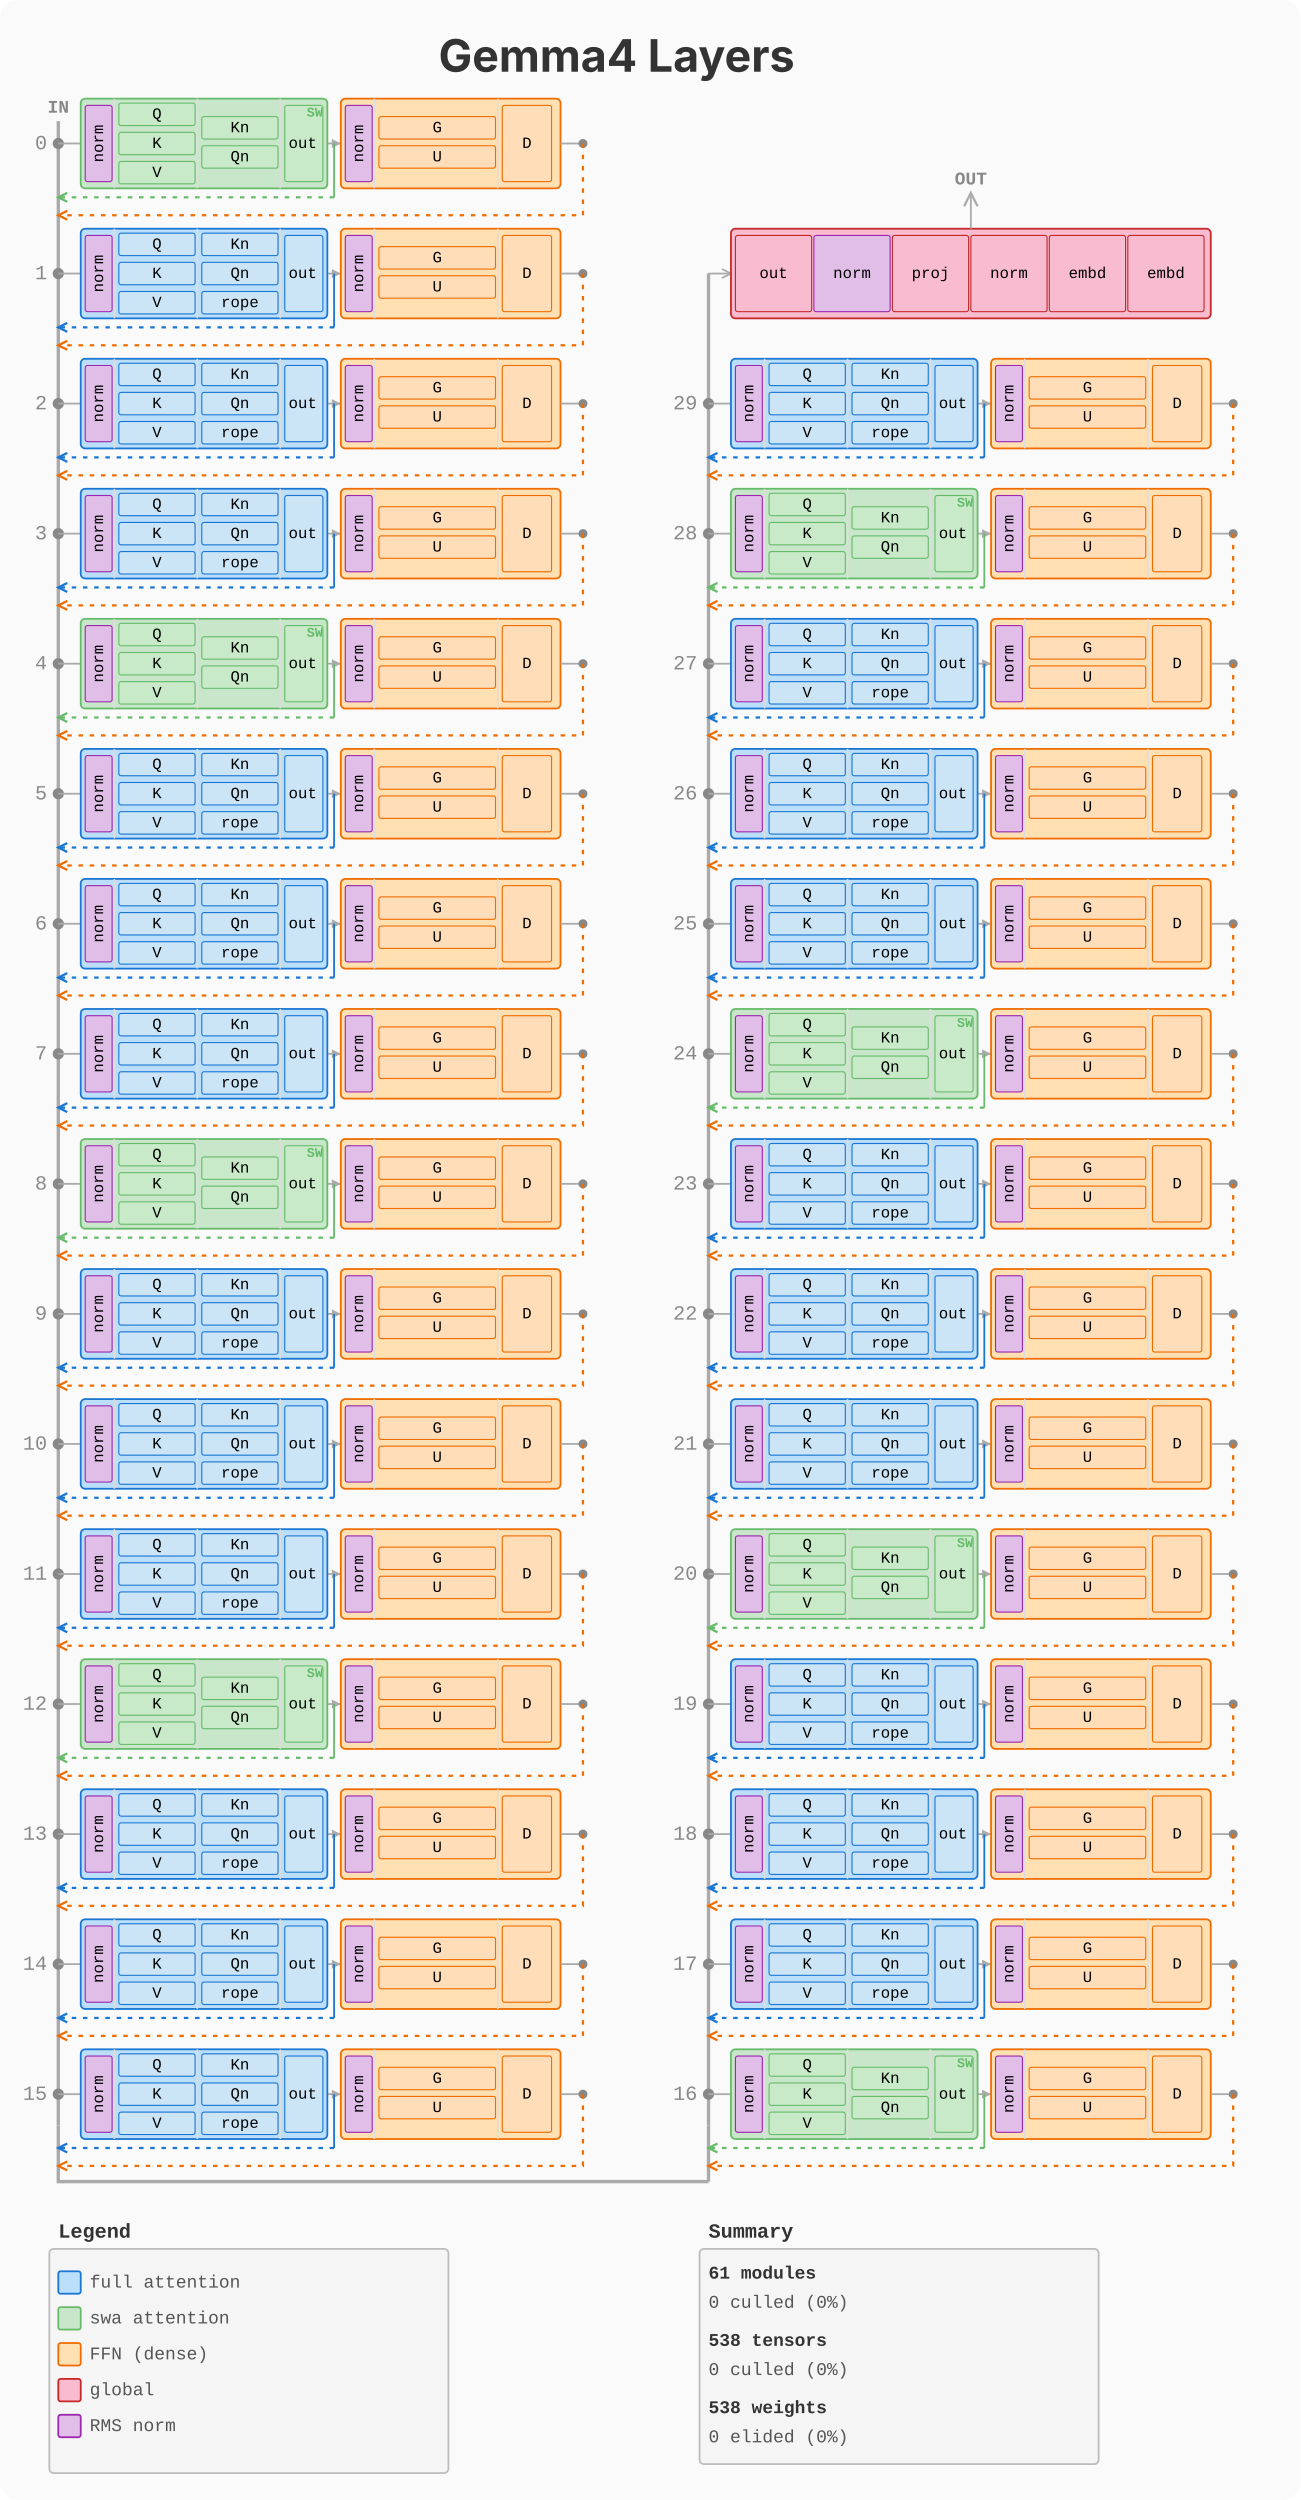
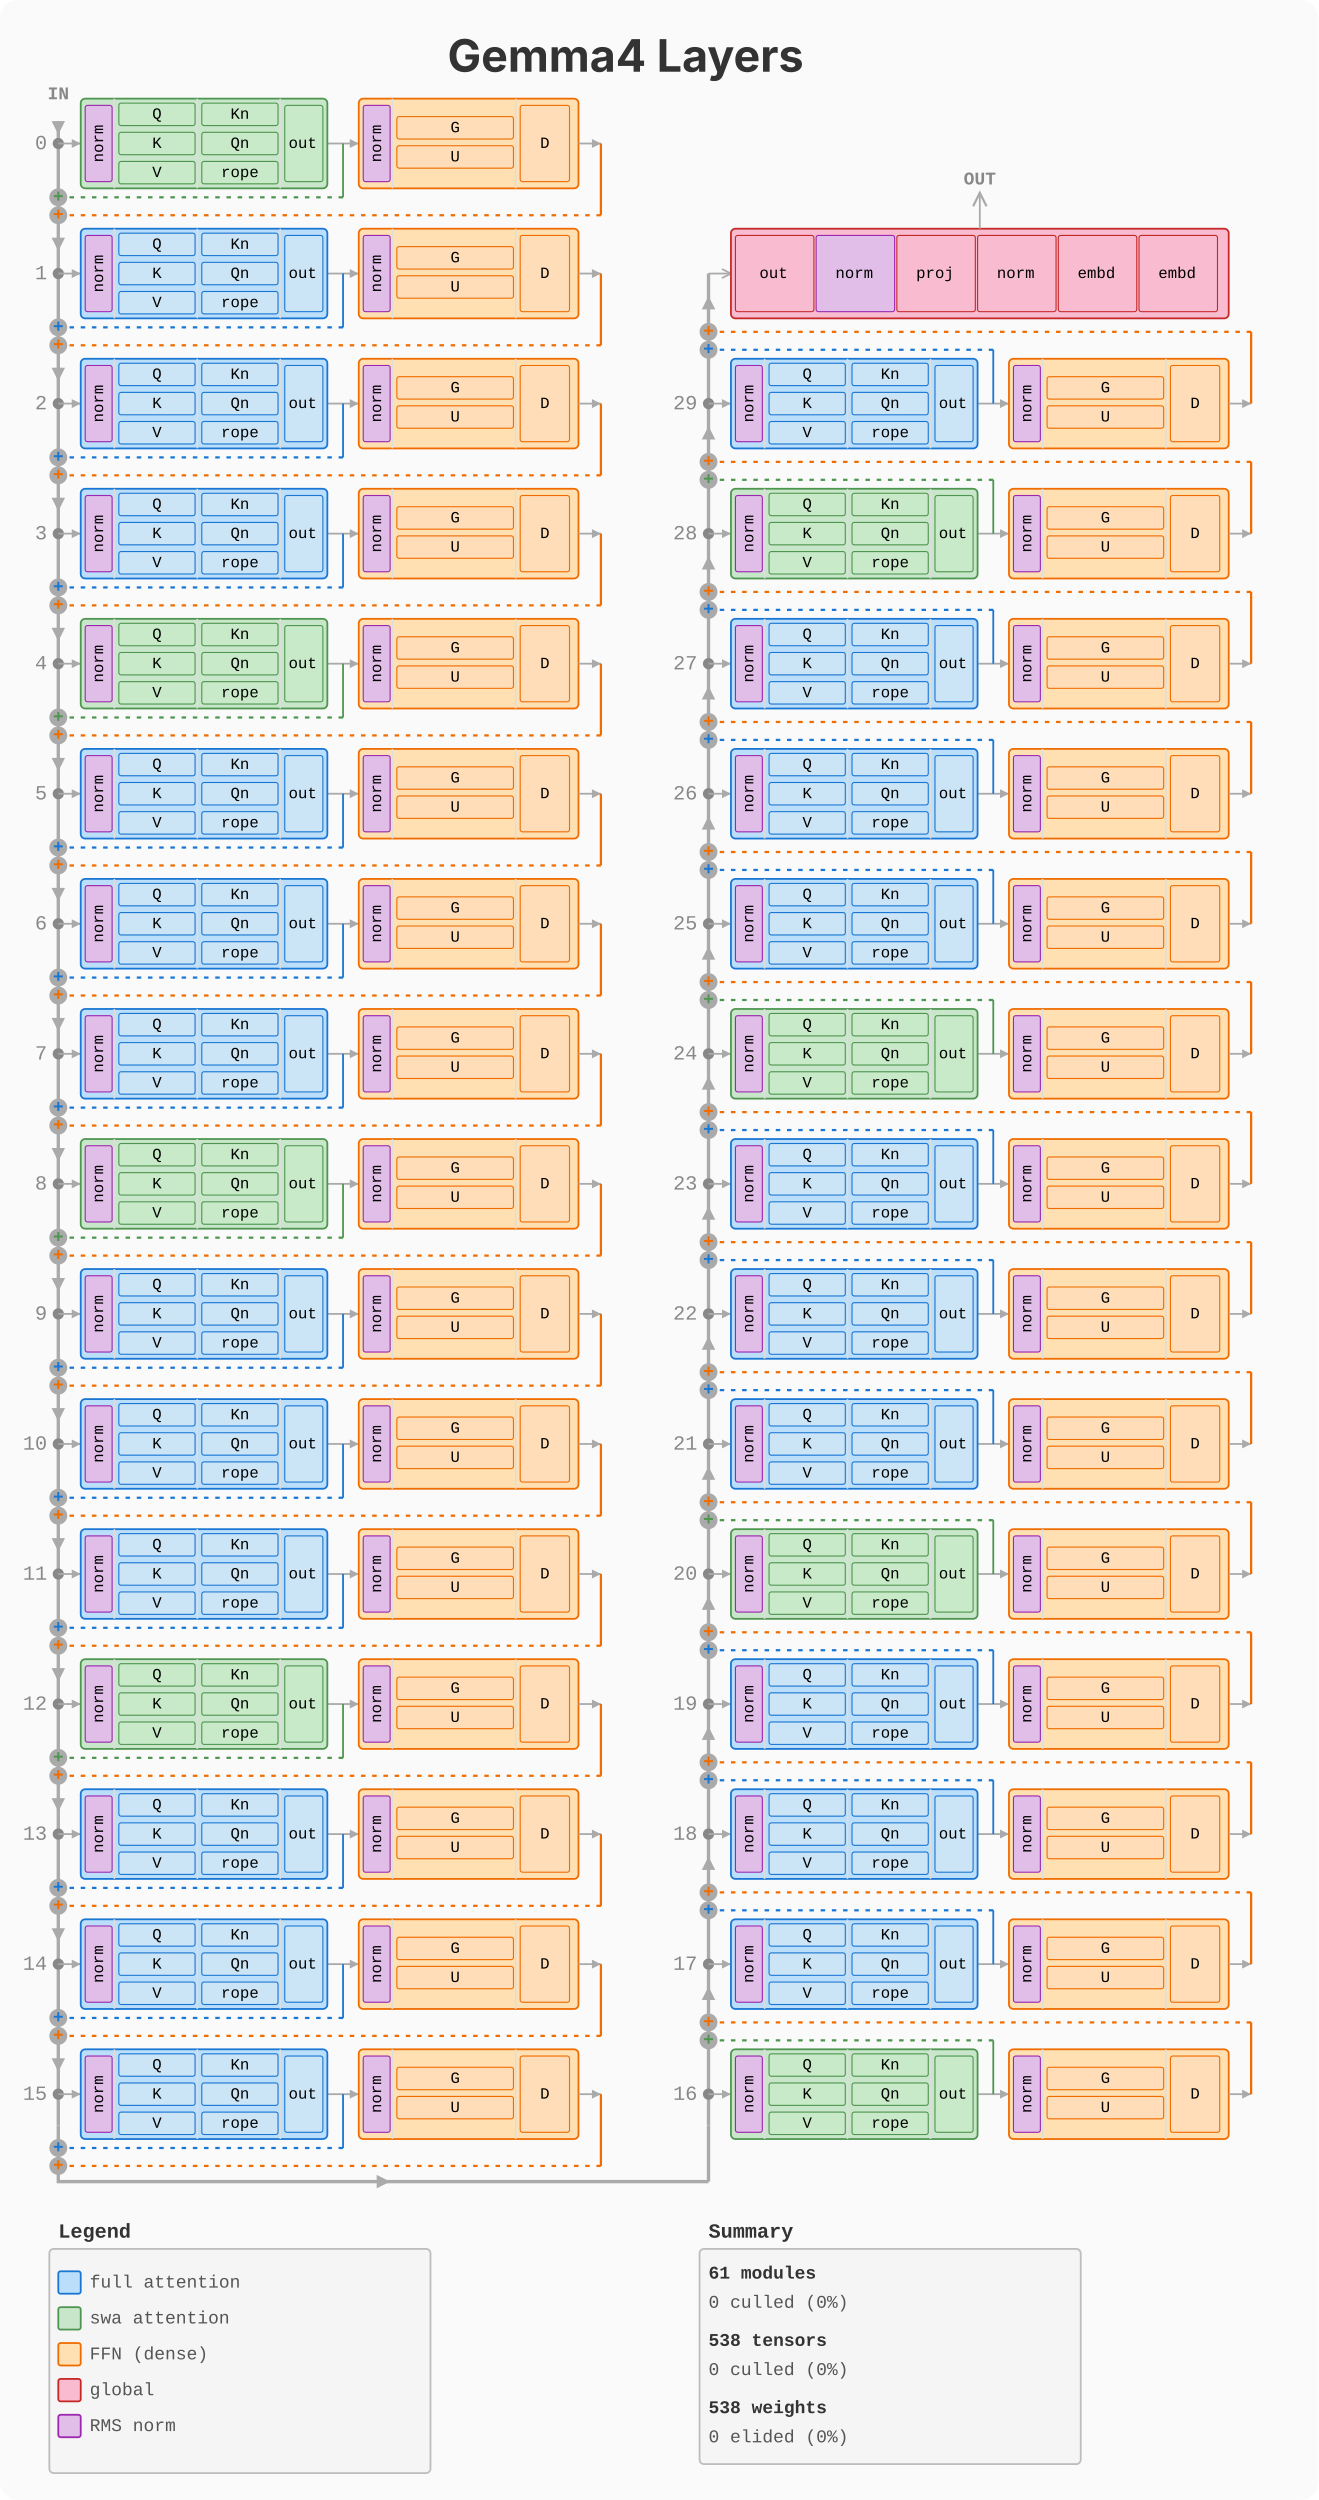
- <svg xmlns="http://www.w3.org/2000/svg" viewBox="0 0 580 1115">
+ <svg xmlns="http://www.w3.org/2000/svg" viewBox="0 0 588 1115">
  <style>
  text { font-family: 'Courier New', monospace; }
  .title { font-size: 20px; font-weight: bold; fill: #333333; font-family: system-ui, -apple-system, sans-serif; }
  .hdr   { font-size: 9px; font-weight: bold; fill: #333333; text-anchor: middle; dominant-baseline: middle; }
  .lbl   { font-size: 9px; fill: #888888; text-anchor: end; dominant-baseline: middle; }
  .tlbl  { font-size: 7px; fill: #000000; text-anchor: middle; dominant-baseline: middle; }
  .io    { font-size: 8px; font-weight: bold; fill: #888888; text-anchor: middle; dominant-baseline: middle; }
  .gtxt  { font-size: 9px; text-anchor: middle; dominant-baseline: middle; }
  .ltxt  { font-size: 8px; fill: #555555; dominant-baseline: middle; }
  .shdr  { font-size: 8px; font-weight: bold; fill: #333333; dominant-baseline: middle; }
  .etxt  { font-size: 6px; fill: #999999; text-anchor: middle; dominant-baseline: hanging; }
</style>
  <defs>
    <linearGradient id="zm_full_attention" x1="0" y1="0" x2="0" y2="1">
      <stop offset="0%%" stop-color="#e3f2fd" />
      <stop offset="100%%" stop-color="#bbdefb" />
    </linearGradient>
    <linearGradient id="zm_swa" x1="0" y1="0" x2="0" y2="1">
      <stop offset="0%%" stop-color="#e8f5e9" />
      <stop offset="100%%" stop-color="#c8e6c9" />
    </linearGradient>
    <linearGradient id="zm_recurrent" x1="0" y1="0" x2="0" y2="1">
      <stop offset="0%%" stop-color="#e8f5e9" />
      <stop offset="100%%" stop-color="#c8e6c9" />
    </linearGradient>
    <linearGradient id="zm_ffn" x1="0" y1="0" x2="0" y2="1">
      <stop offset="0%%" stop-color="#fff3e0" />
      <stop offset="100%%" stop-color="#ffe0b2" />
    </linearGradient>
    <linearGradient id="zm_global" x1="0" y1="0" x2="0" y2="1">
      <stop offset="0%%" stop-color="#fce4ec" />
      <stop offset="100%%" stop-color="#f8bbd0" />
    </linearGradient>
    <symbol id="blk-full_attention" overflow="visible">
      <rect x="0" y="0" width="110" height="40" fill="url(#zm_full_attention)" stroke="#1976D2" stroke-width="0.8" rx="2" />
      <rect x="2" y="3" width="12" height="34" fill="#e1bee7" stroke="#9C27B0" stroke-width="0.5" rx="1" />
      <text class="tlbl" x="8" y="20" transform="rotate(-90,8,20)">norm</text>
      <line x1="15" y1="0" x2="15" y2="40" stroke="#DDDDDD" stroke-width="0.7" />
      <rect x="17" y="2" width="34" height="10" fill="#cce5f6" stroke="#1976D2" stroke-width="0.5" rx="1" />
      <text class="tlbl" x="34" y="7">Q</text>
      <rect x="17" y="15" width="34" height="10" fill="#cce5f6" stroke="#1976D2" stroke-width="0.5" rx="1" />
      <text class="tlbl" x="34" y="20">K</text>
      <rect x="17" y="28" width="34" height="10" fill="#cce5f6" stroke="#1976D2" stroke-width="0.5" rx="1" />
      <text class="tlbl" x="34" y="33">V</text>
      <line x1="52" y1="0" x2="52" y2="40" stroke="#DDDDDD" stroke-width="0.7" />
      <rect x="54" y="2" width="34" height="10" fill="#cce5f6" stroke="#1976D2" stroke-width="0.5" rx="1" />
      <text class="tlbl" x="71" y="7">Kn</text>
      <rect x="54" y="15" width="34" height="10" fill="#cce5f6" stroke="#1976D2" stroke-width="0.5" rx="1" />
      <text class="tlbl" x="71" y="20">Qn</text>
      <rect x="54" y="28" width="34" height="10" fill="#cce5f6" stroke="#1976D2" stroke-width="0.5" rx="1" />
      <text class="tlbl" x="71" y="33">rope</text>
      <line x1="89" y1="0" x2="89" y2="40" stroke="#DDDDDD" stroke-width="0.7" />
      <rect x="91" y="3" width="17" height="34" fill="#cce5f6" stroke="#1976D2" stroke-width="0.5" rx="1" />
      <text class="tlbl" x="99" y="20">out</text>
-       <line x1="113" y1="20" x2="113" y2="44" stroke="#1976D2" stroke-width="0.8" />
-       <path d="M 113,44 L -10,44" fill="none" stroke="#1976D2" stroke-width="1.0" stroke-dasharray="2,3" />
-       <polyline points="-6,42 -10,44 -6,46" fill="none" stroke="#1976D2" stroke-width="1.0" />
+     </symbol>
+     <symbol id="blk-full_attention-desc" overflow="visible">
+       <use href="#blk-full_attention" />
+       <line x1="117" y1="20" x2="117" y2="44" stroke="#1976D2" stroke-width="0.8" />
+       <path d="M 117,44 L -10,44" fill="none" stroke="#1976D2" stroke-width="1.0" stroke-dasharray="2,3" />
+       <circle cx="-10" cy="44" r="4" fill="#AAAAAA" />
+       <text x="-10" y="44" text-anchor="middle" dominant-baseline="central" font-size="8" font-weight="bold" fill="#1976D2">+</text>
+     </symbol>
+     <symbol id="blk-full_attention-asc" overflow="visible">
+       <use href="#blk-full_attention" />
+       <line x1="117" y1="20" x2="117" y2="-4" stroke="#1976D2" stroke-width="0.8" />
+       <path d="M 117,-4 L -10,-4" fill="none" stroke="#1976D2" stroke-width="1.0" stroke-dasharray="2,3" />
+       <circle cx="-10" cy="-4" r="4" fill="#AAAAAA" />
+       <text x="-10" y="-4" text-anchor="middle" dominant-baseline="central" font-size="8" font-weight="bold" fill="#1976D2">+</text>
    </symbol>
    <symbol id="blk-swa_attention" overflow="visible">
-       <rect x="0" y="0" width="110" height="40" fill="url(#zm_swa)" stroke="#66BB6A" stroke-width="0.8" rx="2" />
+       <rect x="0" y="0" width="110" height="40" fill="url(#zm_swa)" stroke="#4E9650" stroke-width="0.8" rx="2" />
      <rect x="2" y="3" width="12" height="34" fill="#e1bee7" stroke="#9C27B0" stroke-width="0.5" rx="1" />
      <text class="tlbl" x="8" y="20" transform="rotate(-90,8,20)">norm</text>
      <line x1="15" y1="0" x2="15" y2="40" stroke="#DDDDDD" stroke-width="0.7" />
-       <rect x="17" y="2" width="34" height="10" fill="#c8eac8" stroke="#66BB6A" stroke-width="0.5" rx="1" />
+       <rect x="17" y="2" width="34" height="10" fill="#c8eac8" stroke="#4E9650" stroke-width="0.5" rx="1" />
      <text class="tlbl" x="34" y="7">Q</text>
-       <rect x="17" y="15" width="34" height="10" fill="#c8eac8" stroke="#66BB6A" stroke-width="0.5" rx="1" />
+       <rect x="17" y="15" width="34" height="10" fill="#c8eac8" stroke="#4E9650" stroke-width="0.5" rx="1" />
      <text class="tlbl" x="34" y="20">K</text>
-       <rect x="17" y="28" width="34" height="10" fill="#c8eac8" stroke="#66BB6A" stroke-width="0.5" rx="1" />
+       <rect x="17" y="28" width="34" height="10" fill="#c8eac8" stroke="#4E9650" stroke-width="0.5" rx="1" />
      <text class="tlbl" x="34" y="33">V</text>
      <line x1="52" y1="0" x2="52" y2="40" stroke="#DDDDDD" stroke-width="0.7" />
-       <rect x="54" y="8" width="34" height="10" fill="#c8eac8" stroke="#66BB6A" stroke-width="0.5" rx="1" />
-       <text class="tlbl" x="71" y="13">Kn</text>
-       <rect x="54" y="21" width="34" height="10" fill="#c8eac8" stroke="#66BB6A" stroke-width="0.5" rx="1" />
-       <text class="tlbl" x="71" y="26">Qn</text>
+       <rect x="54" y="2" width="34" height="10" fill="#c8eac8" stroke="#4E9650" stroke-width="0.5" rx="1" />
+       <text class="tlbl" x="71" y="7">Kn</text>
+       <rect x="54" y="15" width="34" height="10" fill="#c8eac8" stroke="#4E9650" stroke-width="0.5" rx="1" />
+       <text class="tlbl" x="71" y="20">Qn</text>
+       <rect x="54" y="28" width="34" height="10" fill="#c8eac8" stroke="#4E9650" stroke-width="0.5" rx="1" />
+       <text class="tlbl" x="71" y="33">rope</text>
      <line x1="89" y1="0" x2="89" y2="40" stroke="#DDDDDD" stroke-width="0.7" />
-       <rect x="91" y="3" width="17" height="34" fill="#c8eac8" stroke="#66BB6A" stroke-width="0.5" rx="1" />
+       <rect x="91" y="3" width="17" height="34" fill="#c8eac8" stroke="#4E9650" stroke-width="0.5" rx="1" />
      <text class="tlbl" x="99" y="20">out</text>
-       <text x="108" y="8" font-size="6" font-weight="700" fill="#66BB6A" text-anchor="end">SW</text>
-       <line x1="113" y1="20" x2="113" y2="44" stroke="#66BB6A" stroke-width="0.8" />
-       <path d="M 113,44 L -10,44" fill="none" stroke="#66BB6A" stroke-width="1.0" stroke-dasharray="2,3" />
-       <polyline points="-6,42 -10,44 -6,46" fill="none" stroke="#66BB6A" stroke-width="1.0" />
+     </symbol>
+     <symbol id="blk-swa_attention-desc" overflow="visible">
+       <use href="#blk-swa_attention" />
+       <line x1="117" y1="20" x2="117" y2="44" stroke="#4E9650" stroke-width="0.8" />
+       <path d="M 117,44 L -10,44" fill="none" stroke="#4E9650" stroke-width="1.0" stroke-dasharray="2,3" />
+       <circle cx="-10" cy="44" r="4" fill="#AAAAAA" />
+       <text x="-10" y="44" text-anchor="middle" dominant-baseline="central" font-size="8" font-weight="bold" fill="#4E9650">+</text>
+     </symbol>
+     <symbol id="blk-swa_attention-asc" overflow="visible">
+       <use href="#blk-swa_attention" />
+       <line x1="117" y1="20" x2="117" y2="-4" stroke="#4E9650" stroke-width="0.8" />
+       <path d="M 117,-4 L -10,-4" fill="none" stroke="#4E9650" stroke-width="1.0" stroke-dasharray="2,3" />
+       <circle cx="-10" cy="-4" r="4" fill="#AAAAAA" />
+       <text x="-10" y="-4" text-anchor="middle" dominant-baseline="central" font-size="8" font-weight="bold" fill="#4E9650">+</text>
    </symbol>
    <symbol id="ffn-dense" overflow="visible">
      <rect x="0" y="0" width="98" height="40" fill="url(#zm_ffn)" stroke="#EF6C00" stroke-width="0.8" rx="2" />
      <rect x="2" y="3" width="12" height="34" fill="#e1bee7" stroke="#9C27B0" stroke-width="0.5" rx="1" />
      <text class="tlbl" x="8" y="20" transform="rotate(-90,8,20)">norm</text>
      <line x1="15" y1="0" x2="15" y2="40" stroke="#DDDDDD" stroke-width="0.7" />
      <rect x="17" y="8" width="52" height="10" fill="#ffddb8" stroke="#EF6C00" stroke-width="0.5" rx="1" />
      <text class="tlbl" x="43" y="13">G</text>
      <rect x="17" y="21" width="52" height="10" fill="#ffddb8" stroke="#EF6C00" stroke-width="0.5" rx="1" />
      <text class="tlbl" x="43" y="26">U</text>
      <rect x="72" y="3" width="22" height="34" fill="#ffddb8" stroke="#EF6C00" stroke-width="0.5" rx="1" />
      <text class="tlbl" x="83" y="20">D</text>
      <line x1="70" y1="0" x2="70" y2="40" stroke="#DDDDDD" stroke-width="0.7" />
      <line x1="98" y1="20" x2="108" y2="20" stroke="#AAAAAA" stroke-width="0.8" />
-       <circle cx="108" cy="20" r="2" fill="#888888" />
-       <path d="M 108,20 L 108,52 L -126,52" fill="none" stroke="#EF6C00" stroke-width="1.0" stroke-dasharray="2,3" />
-       <polyline points="-122,50 -126,52 -122,54" fill="none" stroke="#EF6C00" stroke-width="1.0" />
+       <polygon points="104,18 108,20 104,22" fill="#AAAAAA" />
+     </symbol>
+     <symbol id="ffn-dense-desc" overflow="visible">
+       <use href="#ffn-dense" />
+       <line x1="108" y1="20" x2="108" y2="52" stroke="#EF6C00" stroke-width="1.0" />
+       <path d="M 108,52 L -134,52" fill="none" stroke="#EF6C00" stroke-width="1.0" stroke-dasharray="2,3" />
+       <circle cx="-134" cy="52" r="4" fill="#AAAAAA" />
+       <text x="-134" y="52" text-anchor="middle" dominant-baseline="central" font-size="8" font-weight="bold" fill="#EF6C00">+</text>
+     </symbol>
+     <symbol id="ffn-dense-asc" overflow="visible">
+       <use href="#ffn-dense" />
+       <line x1="108" y1="20" x2="108" y2="-12" stroke="#EF6C00" stroke-width="1.0" />
+       <path d="M 108,-12 L -134,-12" fill="none" stroke="#EF6C00" stroke-width="1.0" stroke-dasharray="2,3" />
+       <circle cx="-134" cy="-12" r="4" fill="#AAAAAA" />
+       <text x="-134" y="-12" text-anchor="middle" dominant-baseline="central" font-size="8" font-weight="bold" fill="#EF6C00">+</text>
    </symbol>
    <symbol id="row-chrome" overflow="visible">
      <circle cx="26" cy="0" r="2.5" fill="#888888" />
      <line x1="26" y1="0" x2="36" y2="0" stroke="#AAAAAA" stroke-width="0.8" />
-       <line x1="146" y1="0" x2="152" y2="0" stroke="#AAAAAA" stroke-width="0.8" />
-       <polygon points="148,-2 152,0 148,2" fill="#AAAAAA" />
+       <polygon points="32,-2 36,0 32,2" fill="#AAAAAA" />
+       <line x1="146" y1="0" x2="160" y2="0" stroke="#AAAAAA" stroke-width="0.8" />
+       <polygon points="156,-2 160,0 156,2" fill="#AAAAAA" />
    </symbol>
    <symbol id="global-row" overflow="visible">
      <line x1="26" y1="0" x2="36" y2="0" stroke="#AAAAAA" stroke-width="0.8" />
      <polyline points="32,-2 36,0 32,2" fill="none" stroke="#AAAAAA" stroke-width="0.8" />
-       <rect x="36" y="-20" width="214" height="40" fill="url(#zm_global)" stroke="#C62828" stroke-width="0.8" rx="2" />
-       <rect x="38" y="-17" width="34" height="34" fill="#f8bbd0" stroke="#C62828" stroke-width="0.5" rx="1" />
+       <rect x="36" y="-20" width="222" height="40" fill="url(#zm_global)" stroke="#C62828" stroke-width="0.8" rx="2" />
+       <rect x="38" y="-17" width="35" height="34" fill="#f8bbd0" stroke="#C62828" stroke-width="0.5" rx="1" />
      <text class="tlbl" x="55" y="0">out</text>
-       <rect x="73" y="-17" width="34" height="34" fill="#e1bee7" stroke="#9C27B0" stroke-width="0.5" rx="1" />
-       <text class="tlbl" x="90" y="0">norm</text>
-       <rect x="108" y="-17" width="34" height="34" fill="#f8bbd0" stroke="#C62828" stroke-width="0.5" rx="1" />
-       <text class="tlbl" x="125" y="0">proj</text>
-       <rect x="143" y="-17" width="34" height="34" fill="#f8bbd0" stroke="#C62828" stroke-width="0.5" rx="1" />
-       <text class="tlbl" x="160" y="0">norm</text>
-       <rect x="178" y="-17" width="34" height="34" fill="#f8bbd0" stroke="#C62828" stroke-width="0.5" rx="1" />
-       <text class="tlbl" x="195" y="0">embd</text>
-       <rect x="213" y="-17" width="34" height="34" fill="#f8bbd0" stroke="#C62828" stroke-width="0.5" rx="1" />
-       <text class="tlbl" x="230" y="0">embd</text>
-       <line x1="143" y1="-20" x2="143" y2="-36" stroke="#AAAAAA" stroke-width="0.8" />
-       <polyline points="140,-30 143,-36 146,-30" fill="none" stroke="#AAAAAA" stroke-width="1" />
-       <text class="io" x="143" y="-42">OUT</text>
+       <rect x="74" y="-17" width="35" height="34" fill="#e1bee7" stroke="#9C27B0" stroke-width="0.5" rx="1" />
+       <text class="tlbl" x="91" y="0">norm</text>
+       <rect x="110" y="-17" width="35" height="34" fill="#f8bbd0" stroke="#C62828" stroke-width="0.5" rx="1" />
+       <text class="tlbl" x="127" y="0">proj</text>
+       <rect x="146" y="-17" width="35" height="34" fill="#f8bbd0" stroke="#C62828" stroke-width="0.5" rx="1" />
+       <text class="tlbl" x="163" y="0">norm</text>
+       <rect x="182" y="-17" width="35" height="34" fill="#f8bbd0" stroke="#C62828" stroke-width="0.5" rx="1" />
+       <text class="tlbl" x="199" y="0">embd</text>
+       <rect x="218" y="-17" width="35" height="34" fill="#f8bbd0" stroke="#C62828" stroke-width="0.5" rx="1" />
+       <text class="tlbl" x="235" y="0">embd</text>
+       <line x1="147" y1="-20" x2="147" y2="-36" stroke="#AAAAAA" stroke-width="0.8" />
+       <polyline points="144,-30 147,-36 150,-30" fill="none" stroke="#AAAAAA" stroke-width="1" />
+       <text class="io" x="147" y="-42">OUT</text>
    </symbol>
    <symbol id="legend" overflow="visible">
      <text style="font-size:9px;font-weight:bold;fill:#333333;font-family:'Courier New',monospace" x="4" y="-5">Legend</text>
-       <rect width="178" height="100" fill="#f5f5f5" stroke="#bdbdbd" stroke-width="0.8" rx="2" />
+       <rect width="170" height="100" fill="#f5f5f5" stroke="#bdbdbd" stroke-width="0.8" rx="2" />
      <rect x="4" y="10" width="10" height="10" fill="url(#zm_full_attention)" stroke="#1976D2" stroke-width="0.8" rx="1" />
      <text class="ltxt" x="18" y="15">full attention</text>
-       <rect x="4" y="26" width="10" height="10" fill="url(#zm_swa)" stroke="#66BB6A" stroke-width="0.8" rx="1" />
+       <rect x="4" y="26" width="10" height="10" fill="url(#zm_swa)" stroke="#4E9650" stroke-width="0.8" rx="1" />
      <text class="ltxt" x="18" y="31">swa attention</text>
      <rect x="4" y="42" width="10" height="10" fill="url(#zm_ffn)" stroke="#EF6C00" stroke-width="0.8" rx="1" />
      <text class="ltxt" x="18" y="47">FFN (dense)</text>
      <rect x="4" y="58" width="10" height="10" fill="url(#zm_global)" stroke="#C62828" stroke-width="0.8" rx="1" />
      <text class="ltxt" x="18" y="63">global</text>
      <rect x="4" y="74" width="10" height="10" fill="#e1bee7" stroke="#9C27B0" stroke-width="0.8" rx="1" />
      <text class="ltxt" x="18" y="79">RMS norm</text>
    </symbol>
    <symbol id="summary" overflow="visible">
      <text style="font-size:9px;font-weight:bold;fill:#333333;font-family:'Courier New',monospace" x="4" y="-5">Summary</text>
-       <rect width="178" height="96" fill="#f5f5f5" stroke="#bdbdbd" stroke-width="0.8" rx="2" />
+       <rect width="170" height="96" fill="#f5f5f5" stroke="#bdbdbd" stroke-width="0.8" rx="2" />
      <text class="shdr" x="4" y="11">61 modules</text>
      <text class="ltxt" x="4" y="24">  0 culled (0%)</text>
      <text class="shdr" x="4" y="41">538 tensors</text>
      <text class="ltxt" x="4" y="54">  0 culled (0%)</text>
      <text class="shdr" x="4" y="71">538 weights</text>
      <text class="ltxt" x="4" y="84">  0 elided (0%)</text>
    </symbol>
  </defs>
-   <rect width="580" height="1115" fill="#fafafa" rx="8" />
-   <text class="title" x="275" y="32" text-anchor="middle">Gemma4 Layers</text>
+   <rect width="588" height="1115" fill="#fafafa" rx="8" />
+   <text class="title" x="279" y="32" text-anchor="middle">Gemma4 Layers</text>
  <line x1="26" y1="54" x2="26" y2="948" stroke="#AAAAAA" stroke-width="1.5" />
-   <text class="io" x="26" y="48">IN</text>
+   <text class="io" x="26" y="42">IN</text>
+   <polygon points="23,54 26,60 29,54" fill="#AAAAAA" />
  <path d="M 26,948 L 26,973 L 316,973" fill="none" stroke="#AAAAAA" stroke-width="1.5" />
+   <polygon points="168,970 174,973 168,976" fill="#AAAAAA" />
  <line x1="316" y1="973" x2="316" y2="948" stroke="#AAAAAA" stroke-width="1.5" />
  <line x1="316" y1="948" x2="316" y2="122" stroke="#AAAAAA" stroke-width="1.5" />
  <use href="#row-chrome" transform="translate(0,64)" />
  <text class="lbl" x="21" y="64">0</text>
-   <use href="#blk-swa_attention" transform="translate(36,44)" />
-   <use href="#ffn-dense" transform="translate(152,44)" />
+   <use href="#blk-swa_attention-desc" transform="translate(36,44)" />
+   <use href="#ffn-dense-desc" transform="translate(160,44)" />
+   <polygon points="23,106 26,112 29,106" fill="#AAAAAA" />
  <use href="#row-chrome" transform="translate(0,122)" />
  <text class="lbl" x="21" y="122">1</text>
-   <use href="#blk-full_attention" transform="translate(36,102)" />
-   <use href="#ffn-dense" transform="translate(152,102)" />
+   <use href="#blk-full_attention-desc" transform="translate(36,102)" />
+   <use href="#ffn-dense-desc" transform="translate(160,102)" />
+   <polygon points="23,164 26,170 29,164" fill="#AAAAAA" />
  <use href="#row-chrome" transform="translate(0,180)" />
  <text class="lbl" x="21" y="180">2</text>
-   <use href="#blk-full_attention" transform="translate(36,160)" />
-   <use href="#ffn-dense" transform="translate(152,160)" />
+   <use href="#blk-full_attention-desc" transform="translate(36,160)" />
+   <use href="#ffn-dense-desc" transform="translate(160,160)" />
+   <polygon points="23,222 26,228 29,222" fill="#AAAAAA" />
  <use href="#row-chrome" transform="translate(0,238)" />
  <text class="lbl" x="21" y="238">3</text>
-   <use href="#blk-full_attention" transform="translate(36,218)" />
-   <use href="#ffn-dense" transform="translate(152,218)" />
+   <use href="#blk-full_attention-desc" transform="translate(36,218)" />
+   <use href="#ffn-dense-desc" transform="translate(160,218)" />
+   <polygon points="23,280 26,286 29,280" fill="#AAAAAA" />
  <use href="#row-chrome" transform="translate(0,296)" />
  <text class="lbl" x="21" y="296">4</text>
-   <use href="#blk-swa_attention" transform="translate(36,276)" />
-   <use href="#ffn-dense" transform="translate(152,276)" />
+   <use href="#blk-swa_attention-desc" transform="translate(36,276)" />
+   <use href="#ffn-dense-desc" transform="translate(160,276)" />
+   <polygon points="23,338 26,344 29,338" fill="#AAAAAA" />
  <use href="#row-chrome" transform="translate(0,354)" />
  <text class="lbl" x="21" y="354">5</text>
-   <use href="#blk-full_attention" transform="translate(36,334)" />
-   <use href="#ffn-dense" transform="translate(152,334)" />
+   <use href="#blk-full_attention-desc" transform="translate(36,334)" />
+   <use href="#ffn-dense-desc" transform="translate(160,334)" />
+   <polygon points="23,396 26,402 29,396" fill="#AAAAAA" />
  <use href="#row-chrome" transform="translate(0,412)" />
  <text class="lbl" x="21" y="412">6</text>
-   <use href="#blk-full_attention" transform="translate(36,392)" />
-   <use href="#ffn-dense" transform="translate(152,392)" />
+   <use href="#blk-full_attention-desc" transform="translate(36,392)" />
+   <use href="#ffn-dense-desc" transform="translate(160,392)" />
+   <polygon points="23,454 26,460 29,454" fill="#AAAAAA" />
  <use href="#row-chrome" transform="translate(0,470)" />
  <text class="lbl" x="21" y="470">7</text>
-   <use href="#blk-full_attention" transform="translate(36,450)" />
-   <use href="#ffn-dense" transform="translate(152,450)" />
+   <use href="#blk-full_attention-desc" transform="translate(36,450)" />
+   <use href="#ffn-dense-desc" transform="translate(160,450)" />
+   <polygon points="23,512 26,518 29,512" fill="#AAAAAA" />
  <use href="#row-chrome" transform="translate(0,528)" />
  <text class="lbl" x="21" y="528">8</text>
-   <use href="#blk-swa_attention" transform="translate(36,508)" />
-   <use href="#ffn-dense" transform="translate(152,508)" />
+   <use href="#blk-swa_attention-desc" transform="translate(36,508)" />
+   <use href="#ffn-dense-desc" transform="translate(160,508)" />
+   <polygon points="23,570 26,576 29,570" fill="#AAAAAA" />
  <use href="#row-chrome" transform="translate(0,586)" />
  <text class="lbl" x="21" y="586">9</text>
-   <use href="#blk-full_attention" transform="translate(36,566)" />
-   <use href="#ffn-dense" transform="translate(152,566)" />
+   <use href="#blk-full_attention-desc" transform="translate(36,566)" />
+   <use href="#ffn-dense-desc" transform="translate(160,566)" />
+   <polygon points="23,628 26,634 29,628" fill="#AAAAAA" />
  <use href="#row-chrome" transform="translate(0,644)" />
  <text class="lbl" x="21" y="644">10</text>
-   <use href="#blk-full_attention" transform="translate(36,624)" />
-   <use href="#ffn-dense" transform="translate(152,624)" />
+   <use href="#blk-full_attention-desc" transform="translate(36,624)" />
+   <use href="#ffn-dense-desc" transform="translate(160,624)" />
+   <polygon points="23,686 26,692 29,686" fill="#AAAAAA" />
  <use href="#row-chrome" transform="translate(0,702)" />
  <text class="lbl" x="21" y="702">11</text>
-   <use href="#blk-full_attention" transform="translate(36,682)" />
-   <use href="#ffn-dense" transform="translate(152,682)" />
+   <use href="#blk-full_attention-desc" transform="translate(36,682)" />
+   <use href="#ffn-dense-desc" transform="translate(160,682)" />
+   <polygon points="23,744 26,750 29,744" fill="#AAAAAA" />
  <use href="#row-chrome" transform="translate(0,760)" />
  <text class="lbl" x="21" y="760">12</text>
-   <use href="#blk-swa_attention" transform="translate(36,740)" />
-   <use href="#ffn-dense" transform="translate(152,740)" />
+   <use href="#blk-swa_attention-desc" transform="translate(36,740)" />
+   <use href="#ffn-dense-desc" transform="translate(160,740)" />
+   <polygon points="23,802 26,808 29,802" fill="#AAAAAA" />
  <use href="#row-chrome" transform="translate(0,818)" />
  <text class="lbl" x="21" y="818">13</text>
-   <use href="#blk-full_attention" transform="translate(36,798)" />
-   <use href="#ffn-dense" transform="translate(152,798)" />
+   <use href="#blk-full_attention-desc" transform="translate(36,798)" />
+   <use href="#ffn-dense-desc" transform="translate(160,798)" />
+   <polygon points="23,860 26,866 29,860" fill="#AAAAAA" />
  <use href="#row-chrome" transform="translate(0,876)" />
  <text class="lbl" x="21" y="876">14</text>
-   <use href="#blk-full_attention" transform="translate(36,856)" />
-   <use href="#ffn-dense" transform="translate(152,856)" />
+   <use href="#blk-full_attention-desc" transform="translate(36,856)" />
+   <use href="#ffn-dense-desc" transform="translate(160,856)" />
+   <polygon points="23,918 26,924 29,918" fill="#AAAAAA" />
  <use href="#row-chrome" transform="translate(0,934)" />
  <text class="lbl" x="21" y="934">15</text>
-   <use href="#blk-full_attention" transform="translate(36,914)" />
-   <use href="#ffn-dense" transform="translate(152,914)" />
+   <use href="#blk-full_attention-desc" transform="translate(36,914)" />
+   <use href="#ffn-dense-desc" transform="translate(160,914)" />
  <use href="#row-chrome" transform="translate(290,934)" />
  <text class="lbl" x="311" y="934">16</text>
-   <use href="#blk-swa_attention" transform="translate(326,914)" />
-   <use href="#ffn-dense" transform="translate(442,914)" />
+   <use href="#blk-swa_attention-asc" transform="translate(326,914)" />
+   <use href="#ffn-dense-asc" transform="translate(450,914)" />
+   <polygon points="313,892 316,886 319,892" fill="#AAAAAA" />
  <use href="#row-chrome" transform="translate(290,876)" />
  <text class="lbl" x="311" y="876">17</text>
-   <use href="#blk-full_attention" transform="translate(326,856)" />
-   <use href="#ffn-dense" transform="translate(442,856)" />
+   <use href="#blk-full_attention-asc" transform="translate(326,856)" />
+   <use href="#ffn-dense-asc" transform="translate(450,856)" />
+   <polygon points="313,834 316,828 319,834" fill="#AAAAAA" />
  <use href="#row-chrome" transform="translate(290,818)" />
  <text class="lbl" x="311" y="818">18</text>
-   <use href="#blk-full_attention" transform="translate(326,798)" />
-   <use href="#ffn-dense" transform="translate(442,798)" />
+   <use href="#blk-full_attention-asc" transform="translate(326,798)" />
+   <use href="#ffn-dense-asc" transform="translate(450,798)" />
+   <polygon points="313,776 316,770 319,776" fill="#AAAAAA" />
  <use href="#row-chrome" transform="translate(290,760)" />
  <text class="lbl" x="311" y="760">19</text>
-   <use href="#blk-full_attention" transform="translate(326,740)" />
-   <use href="#ffn-dense" transform="translate(442,740)" />
+   <use href="#blk-full_attention-asc" transform="translate(326,740)" />
+   <use href="#ffn-dense-asc" transform="translate(450,740)" />
+   <polygon points="313,718 316,712 319,718" fill="#AAAAAA" />
  <use href="#row-chrome" transform="translate(290,702)" />
  <text class="lbl" x="311" y="702">20</text>
-   <use href="#blk-swa_attention" transform="translate(326,682)" />
-   <use href="#ffn-dense" transform="translate(442,682)" />
+   <use href="#blk-swa_attention-asc" transform="translate(326,682)" />
+   <use href="#ffn-dense-asc" transform="translate(450,682)" />
+   <polygon points="313,660 316,654 319,660" fill="#AAAAAA" />
  <use href="#row-chrome" transform="translate(290,644)" />
  <text class="lbl" x="311" y="644">21</text>
-   <use href="#blk-full_attention" transform="translate(326,624)" />
-   <use href="#ffn-dense" transform="translate(442,624)" />
+   <use href="#blk-full_attention-asc" transform="translate(326,624)" />
+   <use href="#ffn-dense-asc" transform="translate(450,624)" />
+   <polygon points="313,602 316,596 319,602" fill="#AAAAAA" />
  <use href="#row-chrome" transform="translate(290,586)" />
  <text class="lbl" x="311" y="586">22</text>
-   <use href="#blk-full_attention" transform="translate(326,566)" />
-   <use href="#ffn-dense" transform="translate(442,566)" />
+   <use href="#blk-full_attention-asc" transform="translate(326,566)" />
+   <use href="#ffn-dense-asc" transform="translate(450,566)" />
+   <polygon points="313,544 316,538 319,544" fill="#AAAAAA" />
  <use href="#row-chrome" transform="translate(290,528)" />
  <text class="lbl" x="311" y="528">23</text>
-   <use href="#blk-full_attention" transform="translate(326,508)" />
-   <use href="#ffn-dense" transform="translate(442,508)" />
+   <use href="#blk-full_attention-asc" transform="translate(326,508)" />
+   <use href="#ffn-dense-asc" transform="translate(450,508)" />
+   <polygon points="313,486 316,480 319,486" fill="#AAAAAA" />
  <use href="#row-chrome" transform="translate(290,470)" />
  <text class="lbl" x="311" y="470">24</text>
-   <use href="#blk-swa_attention" transform="translate(326,450)" />
-   <use href="#ffn-dense" transform="translate(442,450)" />
+   <use href="#blk-swa_attention-asc" transform="translate(326,450)" />
+   <use href="#ffn-dense-asc" transform="translate(450,450)" />
+   <polygon points="313,428 316,422 319,428" fill="#AAAAAA" />
  <use href="#row-chrome" transform="translate(290,412)" />
  <text class="lbl" x="311" y="412">25</text>
-   <use href="#blk-full_attention" transform="translate(326,392)" />
-   <use href="#ffn-dense" transform="translate(442,392)" />
+   <use href="#blk-full_attention-asc" transform="translate(326,392)" />
+   <use href="#ffn-dense-asc" transform="translate(450,392)" />
+   <polygon points="313,370 316,364 319,370" fill="#AAAAAA" />
  <use href="#row-chrome" transform="translate(290,354)" />
  <text class="lbl" x="311" y="354">26</text>
-   <use href="#blk-full_attention" transform="translate(326,334)" />
-   <use href="#ffn-dense" transform="translate(442,334)" />
+   <use href="#blk-full_attention-asc" transform="translate(326,334)" />
+   <use href="#ffn-dense-asc" transform="translate(450,334)" />
+   <polygon points="313,312 316,306 319,312" fill="#AAAAAA" />
  <use href="#row-chrome" transform="translate(290,296)" />
  <text class="lbl" x="311" y="296">27</text>
-   <use href="#blk-full_attention" transform="translate(326,276)" />
-   <use href="#ffn-dense" transform="translate(442,276)" />
+   <use href="#blk-full_attention-asc" transform="translate(326,276)" />
+   <use href="#ffn-dense-asc" transform="translate(450,276)" />
+   <polygon points="313,254 316,248 319,254" fill="#AAAAAA" />
  <use href="#row-chrome" transform="translate(290,238)" />
  <text class="lbl" x="311" y="238">28</text>
-   <use href="#blk-swa_attention" transform="translate(326,218)" />
-   <use href="#ffn-dense" transform="translate(442,218)" />
+   <use href="#blk-swa_attention-asc" transform="translate(326,218)" />
+   <use href="#ffn-dense-asc" transform="translate(450,218)" />
+   <polygon points="313,196 316,190 319,196" fill="#AAAAAA" />
  <use href="#row-chrome" transform="translate(290,180)" />
  <text class="lbl" x="311" y="180">29</text>
-   <use href="#blk-full_attention" transform="translate(326,160)" />
-   <use href="#ffn-dense" transform="translate(442,160)" />
+   <use href="#blk-full_attention-asc" transform="translate(326,160)" />
+   <use href="#ffn-dense-asc" transform="translate(450,160)" />
+   <polygon points="313,138 316,132 319,138" fill="#AAAAAA" />
  <use href="#global-row" transform="translate(290,122)" />
  <use href="#legend" transform="translate(22,1003)" />
  <use href="#summary" transform="translate(312,1003)" />
</svg>
